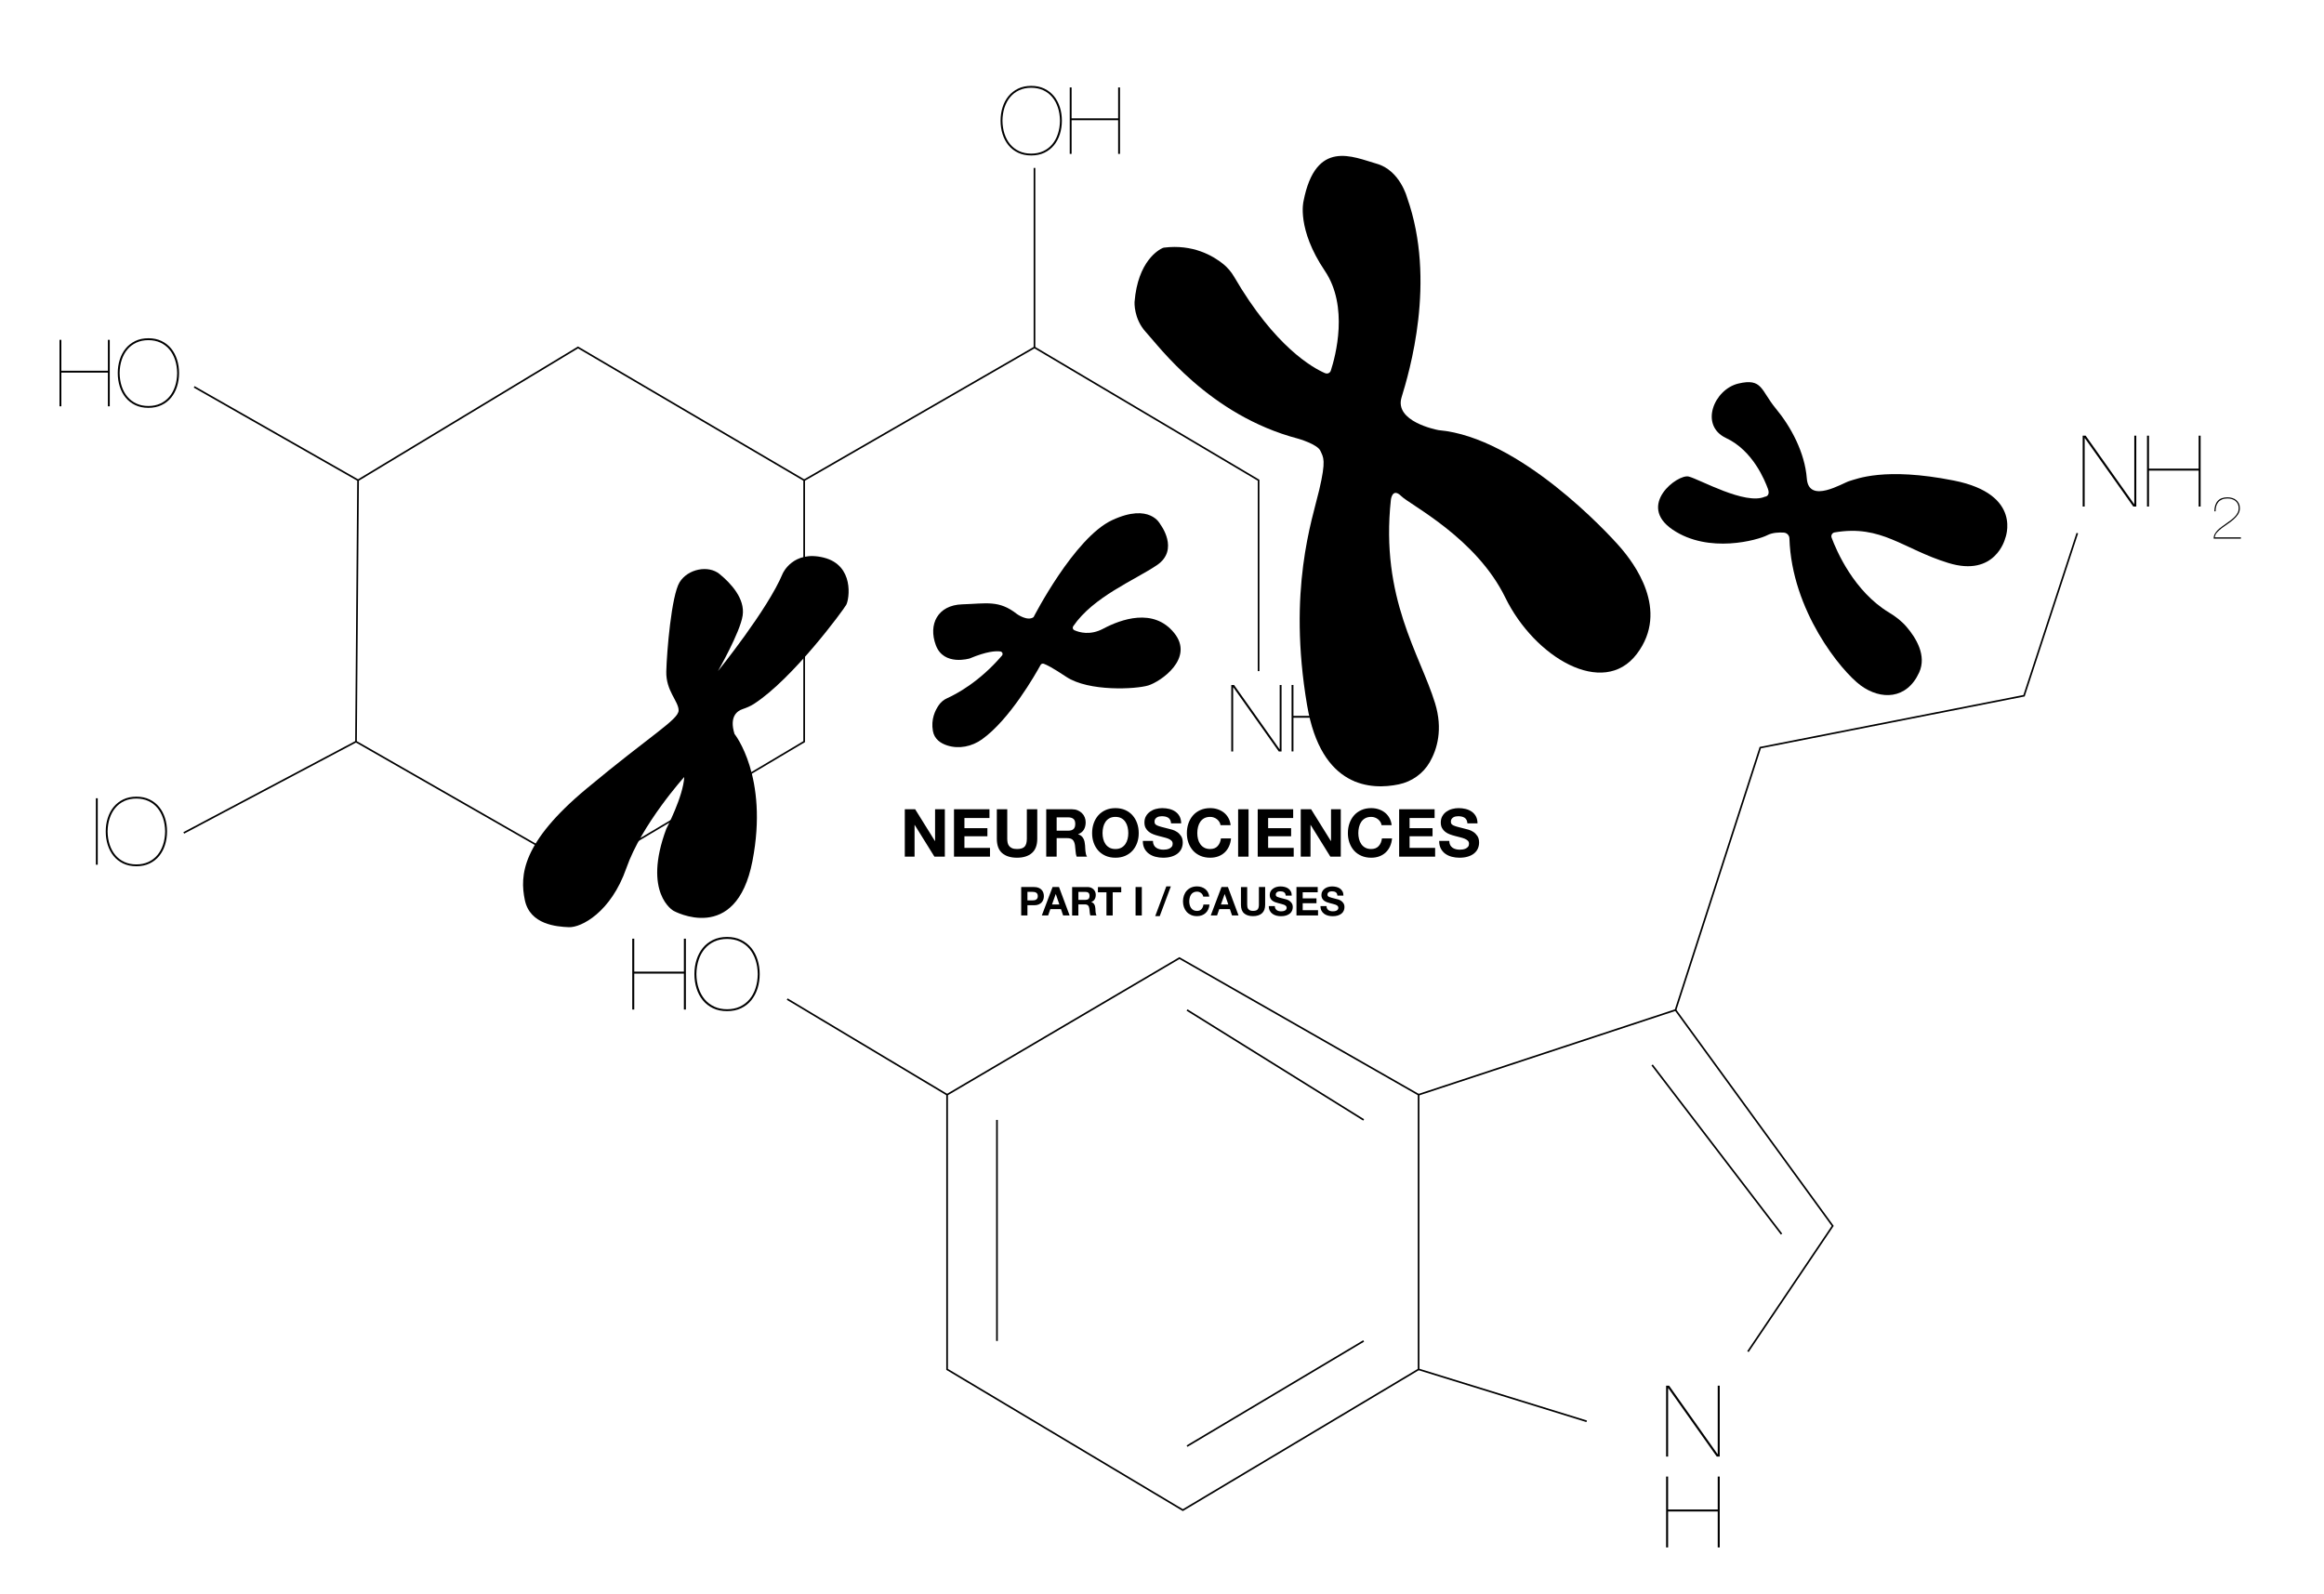
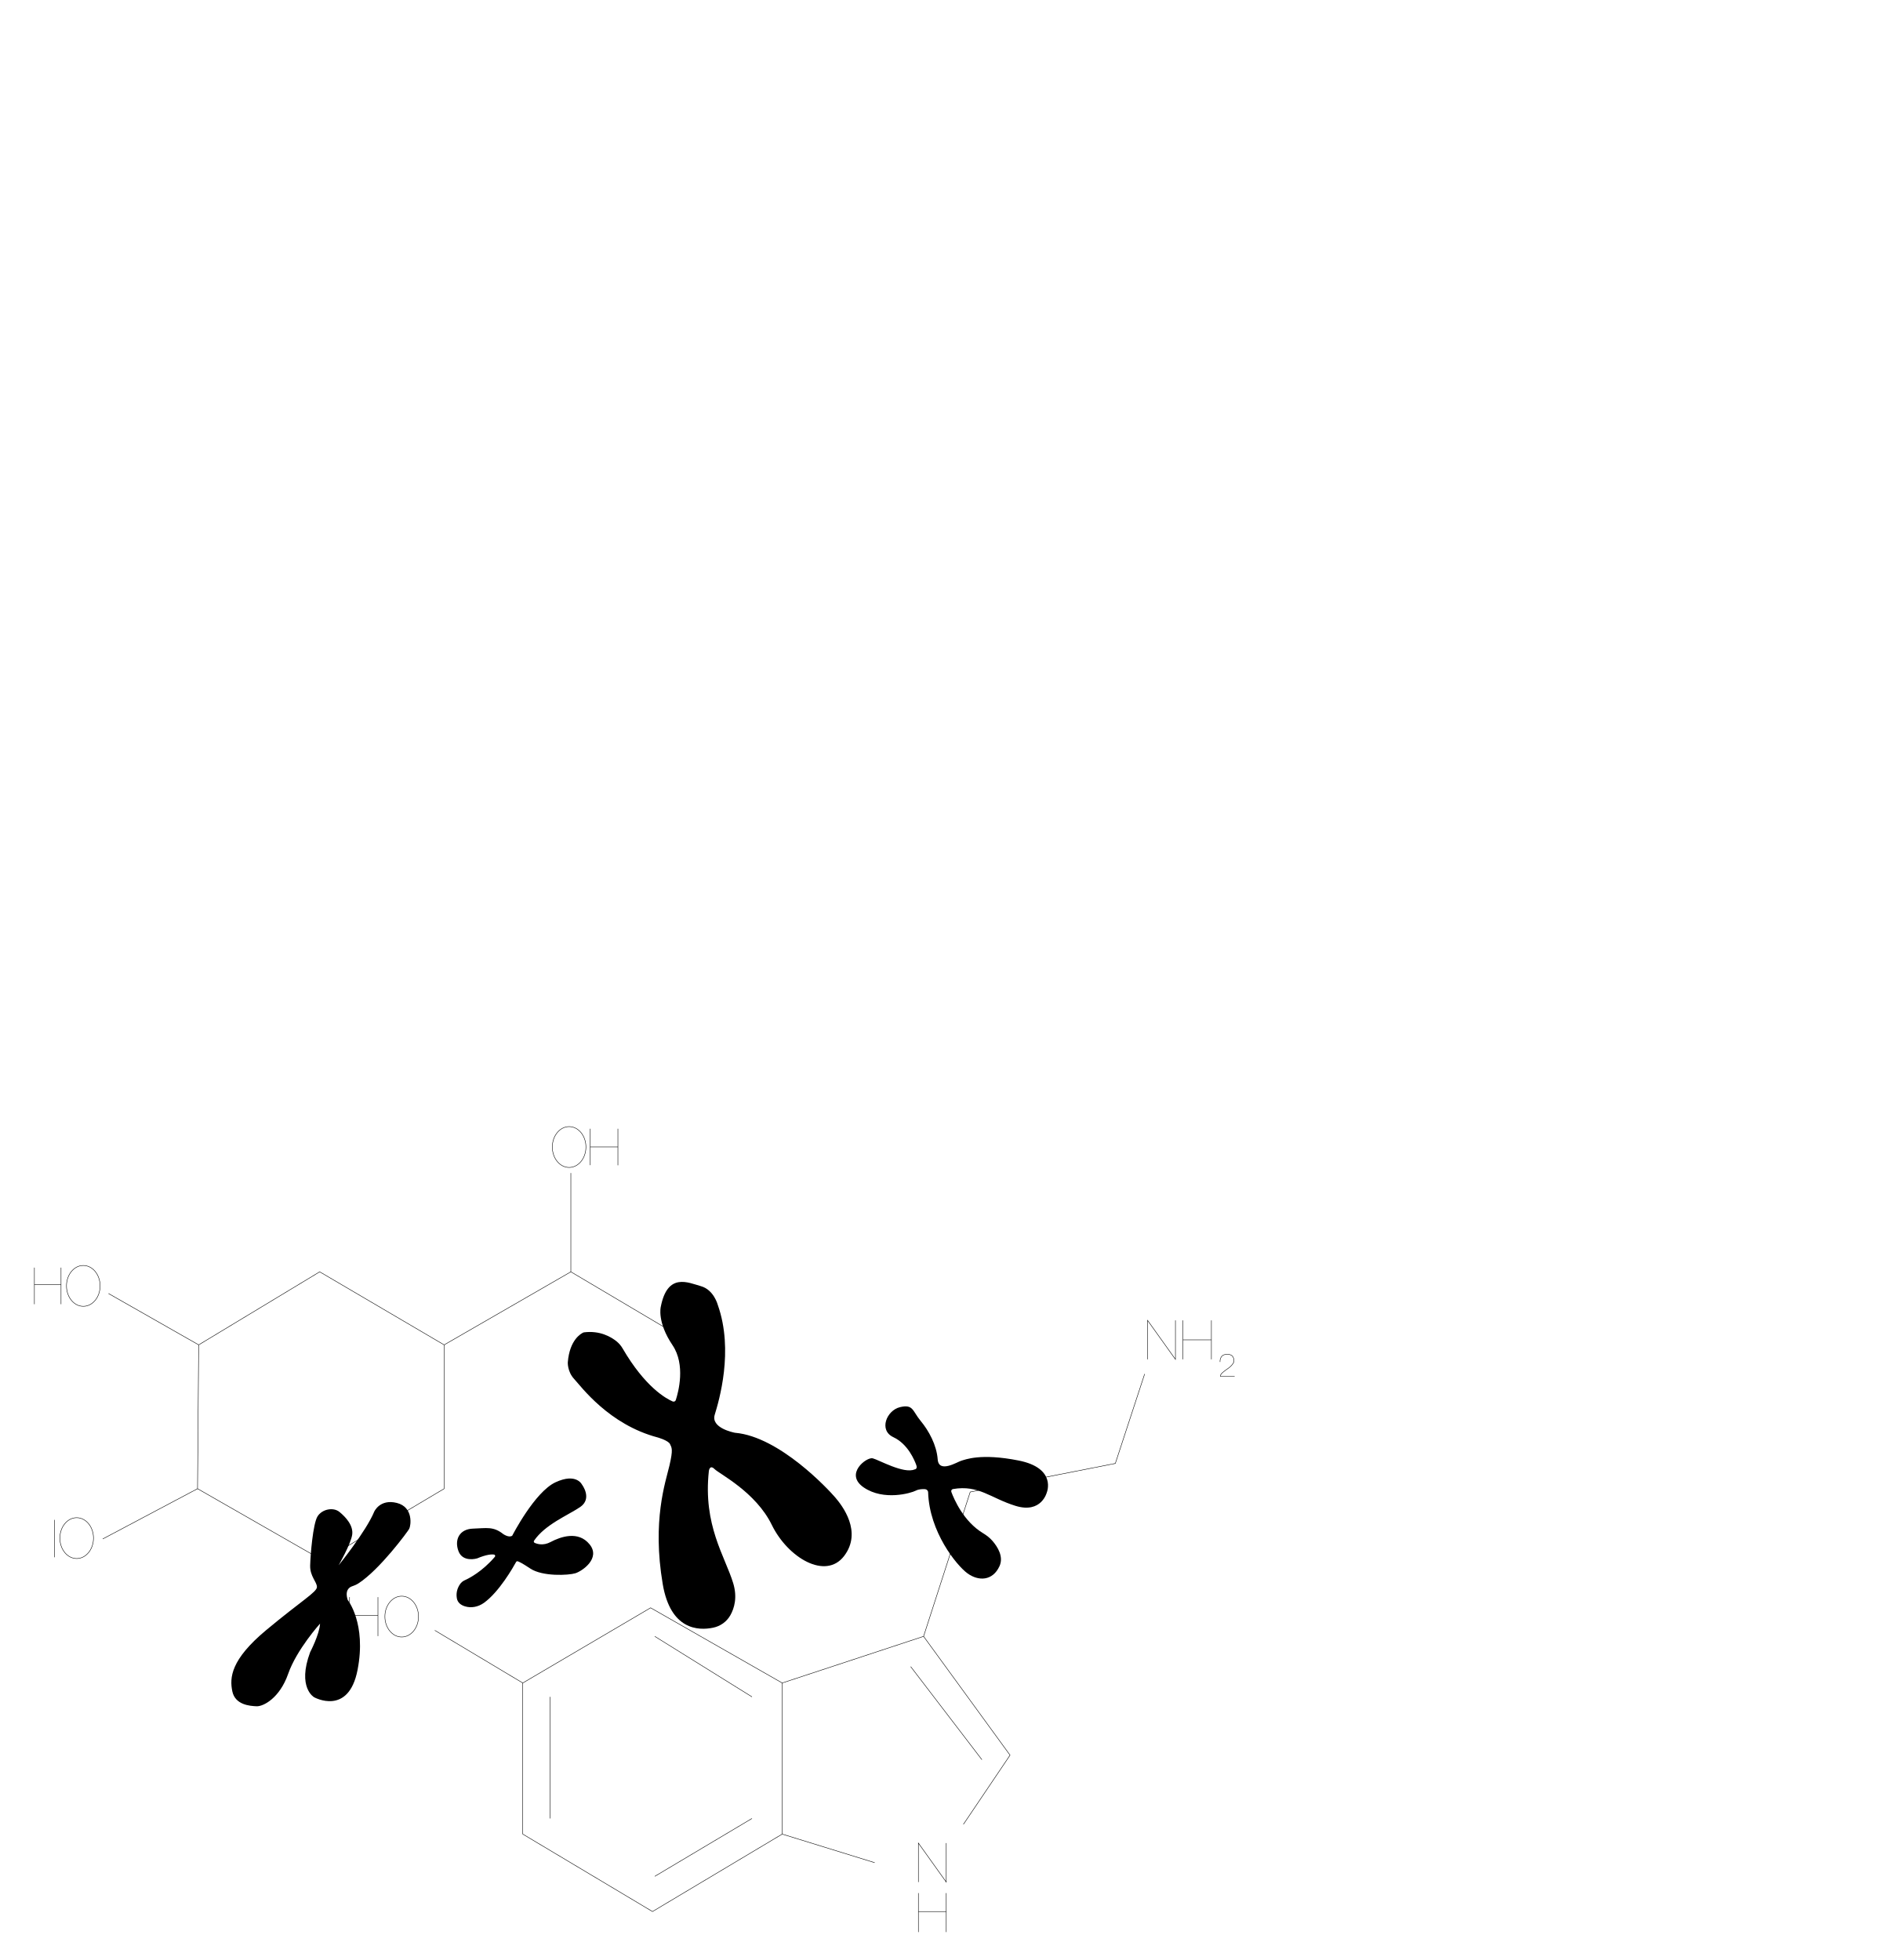
- <svg xmlns="http://www.w3.org/2000/svg" viewBox="0 0 700 480">
+ <svg xmlns="http://www.w3.org/2000/svg" id="Calque_3" data-name="Calque 3" viewBox="0 0 1037.53 1073.12">
  <defs>
    <style>
      .cls-1 {
-         opacity: 0;
-       }
- 
-       .cls-2 {
        fill: none;
        stroke: #000;
        stroke-miterlimit: 10;
-         stroke-width: .5px;
+         stroke-width: .25px;
      }
    </style>
  </defs>
-   <g id="Calque_1" data-name="Calque 1">
-     <g>
-       <path d="m275.65,243.79l5.96,9.58h.04v-9.58h2.94v14.28h-3.14l-5.94-9.56h-.04v9.56h-2.94v-14.28h3.12Z" />
-       <path d="m298.03,243.79v2.64h-7.54v3.06h6.92v2.44h-6.92v3.5h7.7v2.64h-10.84v-14.28h10.68Z" />
-       <path d="m310.81,256.98c-1.08.94-2.57,1.41-4.48,1.41s-3.43-.47-4.49-1.4-1.59-2.37-1.59-4.32v-8.88h3.14v8.88c0,.39.03.77.1,1.14s.21.7.42.99c.21.29.51.52.89.7s.89.27,1.53.27c1.12,0,1.89-.25,2.32-.75s.64-1.28.64-2.35v-8.88h3.14v8.88c0,1.93-.54,3.37-1.62,4.31h0Z" />
-       <path d="m322.83,243.79c.64,0,1.22.1,1.73.31.51.21.95.49,1.32.85s.65.78.84,1.25.29.98.29,1.53c0,.84-.18,1.57-.53,2.18-.35.61-.93,1.08-1.73,1.4v.04c.39.11.71.27.96.49s.46.48.62.78.28.63.35.99.12.72.15,1.08c.01.23.03.49.04.8s.04.62.07.94.09.62.16.91c.07.29.18.53.33.73h-3.14c-.17-.45-.28-.99-.32-1.62-.04-.63-.1-1.23-.18-1.8-.11-.75-.33-1.29-.68-1.64s-.91-.52-1.7-.52h-3.14v5.58h-3.14v-14.28h7.7Zm-1.12,6.46c.72,0,1.26-.16,1.62-.48.36-.32.54-.84.54-1.56s-.18-1.2-.54-1.51-.9-.47-1.62-.47h-3.44v4.02h3.44Z" />
-       <path d="m329.43,248.02c.32-.91.78-1.71,1.38-2.39s1.34-1.21,2.21-1.6,1.86-.58,2.95-.58,2.09.19,2.96.58,1.6.92,2.2,1.6c.6.68,1.06,1.48,1.38,2.39s.48,1.9.48,2.97-.16,2.01-.48,2.91c-.32.9-.78,1.68-1.38,2.35-.6.67-1.33,1.19-2.2,1.57-.87.38-1.85.57-2.96.57s-2.08-.19-2.95-.57c-.87-.38-1.61-.9-2.21-1.57-.6-.67-1.06-1.45-1.38-2.35-.32-.9-.48-1.87-.48-2.91s.16-2.06.48-2.97Zm2.87,4.72c.14.57.36,1.08.67,1.53s.71.82,1.2,1.09c.49.27,1.09.41,1.8.41s1.31-.14,1.8-.41.89-.64,1.2-1.09.53-.96.67-1.53c.14-.57.21-1.15.21-1.75s-.07-1.23-.21-1.82c-.14-.59-.36-1.11-.67-1.57s-.71-.83-1.2-1.1c-.49-.27-1.09-.41-1.8-.41s-1.31.14-1.8.41-.89.64-1.2,1.1-.53.98-.67,1.57c-.14.59-.21,1.19-.21,1.82s.07,1.18.21,1.75Z" />
-       <path d="m347.53,254.55c.17.33.4.6.69.81.29.21.62.36,1.01.46s.79.15,1.2.15c.28,0,.58-.02.9-.07s.62-.14.9-.27.51-.32.7-.55.28-.53.28-.89c0-.39-.12-.7-.37-.94s-.57-.44-.97-.6-.85-.3-1.36-.42-1.02-.25-1.54-.4c-.53-.13-1.05-.3-1.56-.49s-.96-.44-1.36-.75-.72-.69-.97-1.15c-.25-.46-.37-1.02-.37-1.67,0-.73.16-1.37.47-1.91.31-.54.72-.99,1.23-1.35s1.08-.63,1.72-.8,1.28-.26,1.92-.26c.75,0,1.46.08,2.15.25s1.3.44,1.83.81.96.85,1.27,1.43.47,1.28.47,2.11h-3.04c-.03-.43-.12-.78-.27-1.06s-.36-.5-.61-.66-.54-.27-.87-.34c-.33-.07-.68-.1-1.07-.1-.25,0-.51.03-.76.08s-.48.15-.69.28-.38.3-.51.5-.2.45-.2.76c0,.28.05.51.16.68.11.17.32.33.63.48s.75.29,1.3.44,1.28.33,2.17.56c.27.05.64.15,1.11.29.47.14.94.36,1.41.67s.87.72,1.21,1.23.51,1.17.51,1.97c0,.65-.13,1.26-.38,1.82-.25.56-.63,1.04-1.13,1.45s-1.12.72-1.86.95-1.6.34-2.57.34c-.79,0-1.55-.1-2.29-.29-.74-.19-1.39-.5-1.96-.91-.57-.41-1.02-.94-1.35-1.58-.33-.64-.49-1.4-.48-2.28h3.04c0,.48.09.89.26,1.22h0Z" />
-       <path d="m367.27,247.6c-.19-.3-.42-.56-.7-.79s-.6-.4-.95-.53-.72-.19-1.11-.19c-.71,0-1.31.14-1.8.41s-.89.64-1.2,1.1-.53.98-.67,1.57c-.14.59-.21,1.19-.21,1.82s.07,1.18.21,1.75c.14.57.36,1.08.67,1.53s.71.82,1.2,1.09,1.09.41,1.8.41c.96,0,1.71-.29,2.25-.88.54-.59.87-1.36.99-2.32h3.04c-.08.89-.29,1.7-.62,2.42s-.77,1.33-1.32,1.84c-.55.51-1.19.89-1.92,1.16s-1.54.4-2.42.4c-1.09,0-2.08-.19-2.95-.57-.87-.38-1.61-.9-2.21-1.57-.6-.67-1.06-1.45-1.38-2.35-.32-.9-.48-1.87-.48-2.91s.16-2.06.48-2.97.78-1.71,1.38-2.39,1.34-1.21,2.21-1.6,1.86-.58,2.95-.58c.79,0,1.53.11,2.23.34s1.33.56,1.88.99c.55.43,1.01.97,1.37,1.61s.59,1.37.68,2.2h-3.04c-.05-.36-.17-.69-.36-.99h0Z" />
-       <path d="m376.07,243.79v14.28h-3.14v-14.28h3.14Z" />
-       <path d="m389.51,243.79v2.64h-7.54v3.06h6.92v2.44h-6.92v3.5h7.7v2.64h-10.84v-14.28h10.68Z" />
-       <path d="m394.91,243.79l5.96,9.58h.04v-9.58h2.94v14.28h-3.14l-5.94-9.56h-.04v9.56h-2.94v-14.28h3.12Z" />
-       <path d="m415.77,247.6c-.19-.3-.42-.56-.7-.79s-.6-.4-.95-.53-.72-.19-1.11-.19c-.71,0-1.31.14-1.8.41s-.89.64-1.2,1.1-.53.98-.67,1.57c-.14.59-.21,1.19-.21,1.82s.07,1.18.21,1.75c.14.57.36,1.08.67,1.53s.71.82,1.2,1.09,1.09.41,1.8.41c.96,0,1.71-.29,2.25-.88.54-.59.87-1.36.99-2.32h3.04c-.08.89-.29,1.7-.62,2.42s-.77,1.33-1.32,1.84c-.55.51-1.19.89-1.92,1.16s-1.54.4-2.42.4c-1.09,0-2.08-.19-2.95-.57-.87-.38-1.61-.9-2.21-1.57-.6-.67-1.06-1.45-1.38-2.35-.32-.9-.48-1.87-.48-2.91s.16-2.06.48-2.97.78-1.71,1.38-2.39,1.34-1.21,2.21-1.6,1.86-.58,2.95-.58c.79,0,1.53.11,2.23.34s1.33.56,1.88.99c.55.43,1.01.97,1.37,1.61s.59,1.37.68,2.2h-3.04c-.05-.36-.17-.69-.36-.99h0Z" />
-       <path d="m432.11,243.79v2.64h-7.54v3.06h6.92v2.44h-6.92v3.5h7.7v2.64h-10.84v-14.28h10.68Z" />
-       <path d="m436.79,254.55c.17.33.4.6.69.81.29.21.62.36,1.01.46s.79.15,1.2.15c.28,0,.58-.02.9-.07s.62-.14.9-.27.51-.32.7-.55.28-.53.28-.89c0-.39-.12-.7-.37-.94s-.57-.44-.97-.6-.85-.3-1.36-.42-1.02-.25-1.54-.4c-.53-.13-1.05-.3-1.56-.49s-.96-.44-1.36-.75-.72-.69-.97-1.15-.37-1.02-.37-1.67c0-.73.16-1.37.47-1.91.31-.54.72-.99,1.23-1.35s1.08-.63,1.72-.8,1.28-.26,1.92-.26c.75,0,1.46.08,2.15.25s1.3.44,1.83.81.96.85,1.27,1.43.47,1.28.47,2.11h-3.04c-.03-.43-.12-.78-.27-1.06s-.36-.5-.61-.66-.54-.27-.87-.34c-.33-.07-.68-.1-1.07-.1-.25,0-.51.03-.76.08s-.48.15-.69.28-.38.3-.51.5-.2.45-.2.76c0,.28.05.51.16.68s.32.33.63.48.75.29,1.3.44c.55.15,1.28.33,2.17.56.27.05.64.15,1.11.29.47.14.94.36,1.41.67s.87.72,1.21,1.23.51,1.17.51,1.97c0,.65-.13,1.26-.38,1.82-.25.56-.63,1.04-1.13,1.45s-1.12.72-1.86.95-1.6.34-2.57.34c-.79,0-1.55-.1-2.29-.29-.74-.19-1.39-.5-1.96-.91-.57-.41-1.02-.94-1.35-1.58s-.49-1.4-.48-2.28h3.04c0,.48.09.89.26,1.22h0Z" />
-     </g>
-     <g>
-       <path d="m311.45,267.22c.54,0,.99.08,1.37.23s.68.36.92.62c.24.26.41.55.52.88s.16.67.16,1.02-.05.68-.16,1.01c-.11.33-.28.63-.52.88-.24.26-.54.46-.92.62-.38.16-.83.23-1.37.23h-1.98v3.07h-1.88v-8.57h3.86Zm-.52,4.03c.22,0,.42-.02.62-.05.2-.03.38-.09.53-.19.15-.09.27-.22.37-.39s.14-.39.14-.66-.05-.49-.14-.66c-.09-.17-.21-.3-.37-.39s-.33-.15-.53-.19c-.2-.03-.41-.05-.62-.05h-1.46v2.57h1.46Z" />
-       <path d="m318.98,267.22l3.2,8.57h-1.96l-.65-1.91h-3.2l-.67,1.91h-1.9l3.24-8.57h1.94Zm.11,5.26l-1.08-3.14h-.02l-1.12,3.14h2.22,0Z" />
-       <path d="m327.55,267.22c.38,0,.73.06,1.04.19s.57.29.79.51.39.47.5.75c.12.28.17.59.17.92,0,.5-.11.94-.32,1.31-.21.37-.56.65-1.04.84v.02c.23.06.42.16.58.29s.28.29.37.47c.1.18.17.38.21.59s.07.43.09.65c0,.14.02.3.02.48s.02.37.04.56c.02.19.05.37.1.55.04.17.11.32.2.44h-1.88c-.1-.27-.17-.6-.19-.97s-.06-.74-.11-1.08c-.06-.45-.2-.78-.41-.98-.21-.21-.55-.31-1.02-.31h-1.88v3.35h-1.88v-8.57h4.62Zm-.67,3.88c.43,0,.76-.1.97-.29.22-.19.32-.5.32-.94s-.11-.72-.32-.91c-.22-.19-.54-.28-.97-.28h-2.06v2.41h2.06Z" />
-       <g>
-         <path d="m330.7,268.81v-1.58h7.02v1.58h-2.57v6.98h-1.88v-6.98h-2.57,0Z" />
-         <path d="m343.92,267.22v8.57h-1.88v-8.57h1.88Z" />
-         <path d="m352.67,267.02l-3.35,8.96h-1.36l3.34-8.96h1.37Z" />
-         <path d="m362.2,269.51c-.11-.18-.25-.34-.42-.47s-.36-.24-.57-.32-.43-.11-.67-.11c-.42,0-.78.08-1.08.25-.3.16-.54.38-.72.66s-.32.59-.4.94-.13.72-.13,1.09.04.71.13,1.05c.08.34.22.65.4.92s.42.49.72.65.66.25,1.08.25c.58,0,1.03-.18,1.35-.53s.52-.82.59-1.39h1.82c-.05.54-.17,1.02-.37,1.45-.2.43-.46.8-.79,1.1-.33.3-.71.54-1.15.7s-.92.24-1.45.24c-.66,0-1.25-.11-1.77-.34s-.97-.54-1.33-.94-.64-.87-.83-1.41-.29-1.12-.29-1.75.1-1.23.29-1.78.47-1.03.83-1.43.8-.73,1.33-.96c.52-.23,1.11-.35,1.77-.35.47,0,.92.07,1.34.2.42.14.8.33,1.13.59s.61.58.82.97.35.82.41,1.32h-1.82c-.03-.22-.1-.41-.22-.59h0Z" />
-         <path d="m369.86,267.22l3.2,8.57h-1.96l-.65-1.91h-3.2l-.67,1.91h-1.9l3.24-8.57h1.94Zm.11,5.26l-1.08-3.14h-.02l-1.12,3.14h2.22,0Z" />
-         <path d="m380.11,275.14c-.65.56-1.54.85-2.69.85s-2.06-.28-2.69-.84c-.64-.56-.95-1.42-.95-2.59v-5.33h1.88v5.33c0,.23.02.46.06.68.04.22.12.42.25.59s.31.31.53.42c.23.11.53.16.92.16.67,0,1.14-.15,1.39-.45s.38-.77.38-1.41v-5.33h1.88v5.33c0,1.16-.32,2.02-.97,2.59h0Z" />
-         <path d="m384.14,273.68c.1.2.24.36.41.49.17.12.37.22.61.28.23.06.47.09.72.09.17,0,.35,0,.54-.04s.37-.08.54-.16.31-.19.42-.33c.11-.14.17-.32.17-.53,0-.23-.07-.42-.22-.56s-.34-.26-.58-.36-.51-.18-.82-.25c-.3-.07-.61-.15-.92-.24-.32-.08-.63-.18-.94-.29s-.58-.27-.82-.45c-.24-.18-.43-.41-.58-.69s-.22-.61-.22-1c0-.44.09-.82.28-1.15.19-.32.43-.59.74-.81.3-.22.65-.38,1.03-.48.38-.1.77-.16,1.15-.16.45,0,.88.05,1.29.15.41.1.78.26,1.1.49.32.22.57.51.76.86s.28.77.28,1.27h-1.82c-.02-.26-.07-.47-.16-.64s-.21-.3-.37-.4c-.15-.1-.33-.16-.52-.2-.2-.04-.41-.06-.64-.06-.15,0-.3.02-.46.05s-.29.09-.41.17-.23.18-.31.3-.12.27-.12.46c0,.17.03.3.1.41.06.1.19.2.38.29s.45.18.78.26.77.2,1.3.34c.16.03.38.09.67.17s.57.22.85.4.52.43.73.74c.2.31.31.7.31,1.18,0,.39-.08.76-.23,1.09-.15.34-.38.63-.68.87-.3.24-.67.43-1.12.57-.44.14-.96.2-1.54.2-.47,0-.93-.06-1.37-.17-.44-.12-.84-.3-1.18-.55s-.61-.56-.81-.95c-.2-.38-.3-.84-.29-1.37h1.82c0,.29.05.53.16.73v-.02Z" />
-         <path d="m396.9,267.22v1.58h-4.52v1.84h4.15v1.46h-4.15v2.1h4.62v1.58h-6.5v-8.57h6.41-.01Z" />
-         <path d="m399.71,273.68c.1.2.24.36.41.49s.37.22.61.28c.23.06.47.09.72.09.17,0,.35,0,.54-.04s.37-.08.54-.16.31-.19.42-.33.17-.32.17-.53c0-.23-.07-.42-.22-.56s-.34-.26-.58-.36-.51-.18-.82-.25-.61-.15-.92-.24c-.32-.08-.63-.18-.94-.29-.3-.12-.58-.27-.82-.45-.24-.18-.43-.41-.58-.69s-.22-.61-.22-1c0-.44.09-.82.28-1.15.19-.32.43-.59.74-.81s.65-.38,1.03-.48c.38-.1.77-.16,1.15-.16.45,0,.88.05,1.29.15.41.1.78.26,1.1.49.32.22.57.51.76.86s.28.77.28,1.27h-1.82c-.02-.26-.07-.47-.16-.64s-.21-.3-.37-.4c-.15-.1-.33-.16-.52-.2s-.41-.06-.64-.06c-.15,0-.3.02-.46.05-.15.03-.29.09-.41.17s-.23.18-.31.3-.12.27-.12.46c0,.17.03.3.1.41.06.1.19.2.38.29s.45.18.78.26.77.2,1.3.34c.16.03.38.09.67.17.28.08.57.22.85.4s.52.43.73.74c.2.31.31.7.31,1.18,0,.39-.08.76-.23,1.09-.15.34-.38.63-.68.87s-.67.43-1.12.57c-.44.14-.96.2-1.54.2-.47,0-.93-.06-1.37-.17-.44-.12-.84-.3-1.18-.55s-.61-.56-.81-.95c-.2-.38-.3-.84-.29-1.37h1.82c0,.29.05.53.16.73v-.02Z" />
-       </g>
-     </g>
+   <polyline class="cls-1" points="312.5 642.25 312.5 696.33 380 736.33" />
+   <line class="cls-1" x1="59.39" y1="708.21" x2="108.76" y2="736.33" />
+   <line class="cls-1" x1="108.14" y1="815.08" x2="56.26" y2="842.58" />
+   <polyline class="cls-1" points="238.02 892.64 286.18 921.45 356.16 880.29 428.2 921.45 505.59 895.93 531.11 816.89 610.56 801.25 626.61 752.26" />
+   <polyline class="cls-1" points="527.4 998.84 552.93 960.97 505.59 895.93" />
+   <polyline class="cls-1" points="478.83 1019.83 428.2 1004.19 428.2 921.45" />
+   <polyline class="cls-1" points="286.18 921.45 286.18 1004.19 357.19 1046.59 428.2 1004.19" />
+   <line class="cls-1" x1="358.45" y1="1027.31" x2="411.65" y2="995.63" />
+   <line class="cls-1" x1="301.2" y1="929.04" x2="301.2" y2="995.63" />
+   <line class="cls-1" x1="358.45" y1="895.93" x2="411.65" y2="929.04" />
+   <line class="cls-1" x1="498.54" y1="912.49" x2="537.52" y2="963.44" />
+   <polyline class="cls-1" points="502.75 1030.45 502.75 1009.1 518 1030.45 518 1009.1" />
+   <line class="cls-1" x1="502.75" y1="1057.83" x2="502.75" y2="1036.48" />
+   <line class="cls-1" x1="518" y1="1057.83" x2="518" y2="1036.48" />
+   <line class="cls-1" x1="502.75" y1="1046.6" x2="518" y2="1046.6" />
+   <ellipse class="cls-1" cx="219.9" cy="885.09" rx="9.2" ry="11.18" />
+   <line class="cls-1" x1="206.9" y1="874.44" x2="206.9" y2="895.79" />
+   <line class="cls-1" x1="191.35" y1="884.39" x2="206.9" y2="884.39" />
+   <line class="cls-1" x1="191.35" y1="874.44" x2="191.35" y2="895.79" />
+   <ellipse class="cls-1" cx="41.98" cy="842.14" rx="9.2" ry="11.18" />
+   <line class="cls-1" x1="29.79" y1="832.14" x2="29.79" y2="852.62" />
+   <ellipse class="cls-1" cx="45.6" cy="704.04" rx="9.2" ry="11.18" />
+   <line class="cls-1" x1="33.41" y1="694.04" x2="33.41" y2="714.06" />
+   <line class="cls-1" x1="18.83" y1="694.04" x2="18.83" y2="714.06" />
+   <line class="cls-1" x1="33.41" y1="703.35" x2="18.83" y2="703.35" />
+   <ellipse class="cls-1" cx="311.56" cy="628.01" rx="9.2" ry="11.18" />
+   <line class="cls-1" x1="323.12" y1="618" x2="323.12" y2="637.94" />
+   <line class="cls-1" x1="338.26" y1="618" x2="338.26" y2="638.02" />
+   <line class="cls-1" x1="323.12" y1="627.97" x2="338.26" y2="627.97" />
+   <polyline class="cls-1" points="628.22 744.26 628.22 722.91 643.47 744.26 643.47 722.91" />
+   <line class="cls-1" x1="647.6" y1="722.91" x2="647.6" y2="744.26" />
+   <line class="cls-1" x1="663.15" y1="722.91" x2="663.15" y2="744.26" />
+   <line class="cls-1" x1="647.6" y1="733.58" x2="663.15" y2="733.58" />
+   <path class="cls-1" d="m667.89,745.69s-.46-4.21,3.93-4.21,3.61,4.21,3.61,4.21c0,0-.6,1.73-2.96,3.4s-4.42,3.03-4.45,4.44h7.86" />
+   <g id="Calque_2" data-name="Calque 2">
+     <path d="m368.26,767.32c-3.72-1.6-15.15-7.93-27.46-29.1-.85-1.45-1.95-2.74-3.25-3.8-3.1-2.5-9.17-6.04-17.87-4.94-.12.01-.23.05-.34.09-1.15.51-7.52,3.89-8.51,16.31,0,0-.3,5.05,3.46,9.1s18.98,24.99,45.77,32.04c0,0,5.81,1.64,6.74,3.66s1.77,2.78-.34,11.78-9.56,30.05-3.66,64.86c4.26,25.14,19.49,25.56,27.63,23.85,3.92-.82,7.34-3.23,9.33-6.71,2.2-3.85,4.01-9.83,1.59-17.73-4.52-14.75-16.55-31.63-13.3-61.35,0,0,.43-3.72,3.11-1.05s22.55,12.55,31.34,30.56c8.79,18.01,29.47,30.31,39.59,17.03,10.12-13.28-1.05-27.61-4.85-32.04-3.79-4.42-30.53-33.27-54.76-35.41-.03,0-.05,0-.08,0-.79-.15-13.36-2.62-11.14-9.88,2.29-7.5,10.56-35.04,1.68-60.13,0,0-2.14-8.26-9.18-10.25s-18.37-7.65-22.04,11.32c0,0-2.13,8.26,6.43,20.96,7.24,10.73,3.22,25.68,1.8,30.05-.23.71-1.01,1.07-1.7.77v.02Z" />
+     <path d="m520.78,816.82c1.48,3.99,6.72,16.22,17.36,22.62,1.95,1.17,3.76,2.57,5.24,4.3,2.8,3.27,6.12,8.6,3.78,13.73-3.73,8.18-11.55,8.35-17.6,3.91-5.91-4.34-20.81-22.6-21.48-44.33-.03-.92-.77-1.66-1.69-1.72-1.4-.09-3.43-.03-5.02.8-2.72,1.41-17.56,5.69-28.46-1.69s1.52-16.83,4.83-16,17.03,8.69,22.97,6.07c0,0,1.74-.09.87-2.43s-4.42-11.41-12.55-15.22-3.66-14.68,3.66-16.43c7.31-1.75,6.77,2.07,11.3,7.53,4.53,5.46,8.73,13.21,9.33,21.06s10.86,1.31,12.88.76,10.46-4.3,31.43-.13,15.42,17.49,15.42,17.49c0,0-2.91,11.71-17.09,7.34-13.75-4.23-20.13-11.63-34.26-9.21-.72.12-1.17.87-.91,1.55h0Z" />
+     <path d="m280.43,840.77s12.22-23.88,23.66-29.2,14.49,1.25,14.49,1.25c0,0,5.89,7.65-1.02,12.32-6.72,4.54-19.13,9.49-25.21,18.41-.28.41-.11.97.34,1.18,1.47.66,4.77,1.64,8.68-.44,5.32-2.83,15.17-6.43,21.39,1.26,6.23,7.68-4.13,14.71-7.81,15.83s-17.88,1.92-24.68-2.6c-4.05-2.7-5.92-3.63-6.78-3.94-.37-.13-.78.03-.97.37-1.53,2.8-9.28,16.43-17.63,22.39-3.04,2.17-6.9,2.99-10.45,1.86-2.02-.64-3.91-1.91-4.35-4.38-.62-3.49.67-6.19,1.79-7.79.63-.91,1.5-1.62,2.5-2.07,2.68-1.2,9.72-4.89,16.52-12.85.38-.45.12-1.15-.47-1.23-1.36-.2-4.11-.05-9.25,2.1,0,0-7.81,2.38-10.19-3.96-2.38-6.34.57-12.11,7.92-12.34s11.09-1.36,16.53,2.94c0,0,3.17,2.26,4.98.91v-.02Z" />
+     <path d="m185.4,856.99s14.98-18.53,19.46-29.34c0,0,3.09-7.1,12.35-4.79s7.72,12.51,6.79,14.21c-.87,1.59-16.12,22.32-27.82,29.87-1.06.68-2.23,1.16-3.42,1.57-1.58.53-4.07,2.21-2.42,7.48,0,0,10.35,12.82,5.4,38.29-4.94,25.48-23.78,14.98-23.78,14.98,0,0-9.42-5.25-2.16-24.71,0,0,5.1-9.73,5.4-15.6,0,0-12.82,14.21-17.45,27.49-4.63,13.28-13.59,17.91-17.29,17.76-3.71-.15-11.74-.77-13.28-8.18s-.93-17.29,18.53-33.51,27.79-20.84,27.79-23.62-3.86-5.87-3.71-11.74,1.54-22.85,4.01-26.87,8.65-5.25,12.04-2.47,7.72,7.41,6.95,12.51-7.41,16.68-7.41,16.68h.02Z" />
  </g>
-   <g id="Calque_3" data-name="Calque 3">
-     <g>
-       <polyline class="cls-2" points="107.85 144.67 107.23 223.42 175.97 262.79 242.22 223.42 242.22 144.67 174.1 104.67 107.85 144.67 58.48 116.55" />
-       <line class="cls-2" x1="55.35" y1="250.92" x2="107.23" y2="223.42" />
-       <polyline class="cls-2" points="242.22 144.67 311.59 104.67 379.09 144.67 379.09 202.17" />
-       <line class="cls-2" x1="311.59" y1="104.67" x2="311.59" y2="50.59" />
-       <g>
-         <path d="m18.48,122.4h-.56v-20.02h.56v9.31h14.02v-9.31h.56v20.02h-.56v-10.15h-14.02v10.15Z" />
-         <path d="m35.47,112.39c0-1.42.2-2.77.6-4.04s.99-2.38,1.77-3.34c.78-.95,1.74-1.71,2.89-2.27,1.15-.56,2.47-.84,3.97-.84s2.82.28,3.97.84,2.11,1.32,2.89,2.27c.78.95,1.36,2.07,1.77,3.34s.6,2.62.6,4.04-.2,2.77-.6,4.04c-.4,1.27-.99,2.38-1.77,3.34-.78.95-1.74,1.71-2.89,2.26-1.15.55-2.47.83-3.97.83s-2.82-.28-3.97-.83c-1.15-.55-2.11-1.3-2.89-2.26-.78-.95-1.36-2.06-1.77-3.34-.4-1.27-.6-2.62-.6-4.04Zm.56,0c.02,1.44.23,2.77.63,3.98.4,1.21.97,2.26,1.71,3.14.74.88,1.64,1.57,2.7,2.06,1.07.49,2.27.74,3.62.74s2.55-.25,3.62-.74,1.97-1.18,2.71-2.06c.74-.88,1.31-1.92,1.71-3.14.4-1.21.61-2.54.63-3.98-.02-1.44-.23-2.77-.63-3.98-.4-1.21-.97-2.26-1.71-3.14-.74-.88-1.64-1.57-2.71-2.06s-2.27-.74-3.62-.74-2.55.25-3.62.74c-1.06.49-1.97,1.18-2.7,2.06-.74.88-1.31,1.93-1.71,3.14-.4,1.21-.61,2.54-.63,3.98Z" />
-       </g>
-       <g>
-         <path d="m301.38,36.36c0-1.42.2-2.77.6-4.04s.99-2.38,1.77-3.34c.78-.95,1.74-1.71,2.89-2.27,1.15-.56,2.47-.84,3.97-.84s2.82.28,3.97.84,2.11,1.32,2.89,2.27c.78.95,1.36,2.07,1.77,3.34s.6,2.62.6,4.04-.2,2.77-.6,4.04c-.4,1.27-.99,2.38-1.77,3.34-.78.95-1.74,1.71-2.89,2.26-1.15.55-2.47.83-3.97.83s-2.82-.28-3.97-.83c-1.15-.55-2.11-1.3-2.89-2.26-.78-.95-1.36-2.06-1.77-3.34-.4-1.27-.6-2.62-.6-4.04Zm.56,0c.02,1.44.23,2.77.63,3.98.4,1.21.97,2.26,1.71,3.14.74.88,1.64,1.57,2.7,2.06,1.07.49,2.27.74,3.62.74s2.55-.25,3.62-.74,1.97-1.18,2.71-2.06c.74-.88,1.31-1.92,1.71-3.14.4-1.21.61-2.54.63-3.98-.02-1.44-.23-2.77-.63-3.98-.4-1.21-.97-2.26-1.71-3.14-.74-.88-1.64-1.57-2.71-2.06s-2.27-.74-3.62-.74-2.55.25-3.62.74c-1.06.49-1.97,1.18-2.7,2.06-.74.88-1.31,1.93-1.71,3.14-.4,1.21-.61,2.54-.63,3.98Z" />
-         <path d="m322.77,46.36h-.56v-20.02h.56v9.31h14.02v-9.31h.56v20.02h-.56v-10.15h-14.02v10.15Z" />
-       </g>
-       <g>
-         <path d="m371.71,206.36l13.68,19.32h.06v-19.32h.56v20.02h-.84l-13.68-19.32h-.06v19.32h-.56v-20.02h.84Z" />
-         <path d="m389.59,226.37h-.56v-20.02h.56v9.31h14.02v-9.31h.56v20.02h-.56v-10.15h-14.02v10.15Z" />
-       </g>
-       <g>
-         <path d="m29.44,240.48v20.02h-.56v-20.02h.56Z" />
-         <path d="m31.85,250.49c0-1.42.2-2.77.6-4.04s.99-2.38,1.77-3.34c.78-.95,1.74-1.71,2.89-2.27,1.15-.56,2.47-.84,3.97-.84s2.82.28,3.97.84,2.11,1.32,2.89,2.27c.78.95,1.36,2.07,1.77,3.34s.6,2.62.6,4.04-.2,2.77-.6,4.04c-.4,1.27-.99,2.38-1.77,3.34-.78.95-1.74,1.71-2.89,2.26-1.15.55-2.47.83-3.97.83s-2.82-.28-3.97-.83c-1.15-.55-2.11-1.3-2.89-2.26-.78-.95-1.36-2.06-1.77-3.34-.4-1.27-.6-2.62-.6-4.04Zm.56,0c.02,1.44.23,2.77.63,3.98.4,1.21.97,2.26,1.71,3.14.74.88,1.64,1.57,2.7,2.06,1.07.49,2.27.74,3.62.74s2.55-.25,3.62-.74,1.97-1.18,2.71-2.06c.74-.88,1.31-1.92,1.71-3.14.4-1.21.61-2.54.63-3.98-.02-1.44-.23-2.77-.63-3.98-.4-1.21-.97-2.26-1.71-3.14-.74-.88-1.64-1.57-2.71-2.06s-2.27-.74-3.62-.74-2.55.25-3.62.74c-1.06.49-1.97,1.18-2.7,2.06-.74.88-1.31,1.93-1.71,3.14-.4,1.21-.61,2.54-.63,3.98Z" />
-       </g>
-       <path d="m415.81,235.43h-7.7c-.01-.48.09-.92.3-1.31.21-.39.49-.76.84-1.1.35-.34.74-.67,1.17-.98s.86-.61,1.29-.92c.44-.3.86-.61,1.28-.93.42-.31.79-.64,1.11-.98s.59-.71.78-1.09c.2-.39.29-.8.29-1.25s-.08-.84-.24-1.19c-.16-.34-.38-.63-.66-.86-.28-.23-.61-.4-1-.52s-.81-.18-1.27-.18c-.59,0-1.1.09-1.53.27s-.77.43-1.04.75c-.27.32-.47.7-.59,1.14-.12.44-.19.93-.19,1.45h-.34c.01-1.26.32-2.23.93-2.92.61-.69,1.53-1.03,2.75-1.03.49,0,.95.06,1.38.19.43.13.8.32,1.11.58.31.26.56.58.75.96s.28.83.28,1.35c0,.63-.17,1.2-.5,1.72-.34.52-.76,1-1.27,1.45s-1.06.87-1.66,1.27c-.59.4-1.15.8-1.67,1.19-.52.4-.97.81-1.34,1.23-.37.42-.58.88-.62,1.37h7.37v.34Z" />
-     </g>
-     <g>
-       <polyline class="cls-2" points="625.7 160.6 609.65 209.59 530.2 225.23 504.68 304.27 427.29 329.79 427.29 412.53 477.92 428.17" />
-       <polyline class="cls-2" points="504.68 304.27 552.02 369.31 526.49 407.18" />
-       <polyline class="cls-2" points="427.29 329.79 355.25 288.63 285.27 329.79 285.27 412.53 356.28 454.93 427.29 412.53" />
-       <line class="cls-2" x1="237.11" y1="300.98" x2="285.27" y2="329.79" />
-       <line class="cls-2" x1="357.54" y1="304.27" x2="410.74" y2="337.38" />
-       <line class="cls-2" x1="300.29" y1="337.38" x2="300.29" y2="403.97" />
-       <line class="cls-2" x1="357.54" y1="435.65" x2="410.74" y2="403.97" />
-       <line class="cls-2" x1="497.63" y1="320.83" x2="536.61" y2="371.78" />
-       <g>
-         <path d="m191.04,304.13h-.6v-21.35h.6v9.93h14.95v-9.93h.6v21.35h-.6v-10.83h-14.95v10.83Z" />
-         <path d="m209.16,293.45c0-1.52.21-2.95.64-4.31.43-1.36,1.06-2.54,1.88-3.56.83-1.02,1.85-1.82,3.08-2.42,1.23-.6,2.64-.9,4.23-.9s3.01.3,4.23.9,2.25,1.41,3.08,2.42c.83,1.02,1.45,2.2,1.88,3.56.43,1.36.64,2.79.64,4.31s-.21,2.95-.64,4.31c-.43,1.36-1.06,2.54-1.88,3.56-.83,1.02-1.85,1.82-3.08,2.41-1.23.59-2.64.88-4.23.88s-3.01-.29-4.23-.88c-1.23-.59-2.25-1.39-3.08-2.41-.83-1.02-1.46-2.2-1.88-3.56-.43-1.36-.64-2.79-.64-4.31Zm.6,0c.02,1.53.24,2.95.67,4.25.43,1.3,1.04,2.41,1.82,3.35.79.94,1.75,1.67,2.89,2.2,1.14.53,2.42.79,3.86.79s2.72-.26,3.86-.79,2.1-1.26,2.89-2.2c.79-.94,1.4-2.05,1.82-3.35.43-1.3.65-2.71.67-4.25-.02-1.53-.24-2.95-.67-4.25s-1.04-2.41-1.82-3.35c-.79-.94-1.75-1.67-2.89-2.2s-2.42-.79-3.86-.79-2.72.26-3.86.79c-1.14.53-2.1,1.26-2.89,2.2-.79.94-1.4,2.05-1.82,3.35s-.65,2.71-.67,4.25Z" />
-       </g>
-       <path d="m502.74,417.44l14.59,20.61h.06v-20.61h.6v21.35h-.9l-14.59-20.61h-.06v20.61h-.6v-21.35h.9Z" />
-       <path d="m502.44,466.17h-.6v-21.35h.6v9.93h14.95v-9.93h.6v21.35h-.6v-10.83h-14.95v10.83Z" />
-       <g>
-         <path d="m628.21,131.25l14.59,20.6h.06v-20.6h.6v21.35h-.9l-14.59-20.6h-.06v20.6h-.6v-21.35h.9Z" />
-         <path d="m647.29,152.6h-.6v-21.35h.6v9.93h14.95v-9.93h.6v21.35h-.6v-10.83h-14.95v10.83Z" />
-       </g>
-       <path d="m675,162.26h-8.22c-.01-.51.09-.98.32-1.4.23-.42.53-.81.9-1.18s.79-.71,1.25-1.04c.46-.33.92-.65,1.37-.98.47-.32.92-.65,1.36-.99.44-.33.84-.68,1.18-1.05s.62-.75.83-1.17c.21-.41.31-.86.31-1.34s-.09-.9-.26-1.27c-.17-.37-.41-.67-.71-.92-.3-.24-.65-.43-1.07-.56-.41-.13-.86-.19-1.35-.19-.63,0-1.18.1-1.63.29s-.83.46-1.11.8c-.29.34-.5.75-.63,1.22s-.2.99-.2,1.55h-.36c.01-1.34.34-2.38,1-3.11.65-.74,1.63-1.1,2.93-1.1.53,0,1.02.07,1.47.21.45.14.85.34,1.18.62s.6.62.8,1.02c.2.41.3.89.3,1.44,0,.67-.18,1.28-.54,1.83s-.81,1.06-1.36,1.54-1.13.93-1.77,1.35c-.63.42-1.23.85-1.79,1.27-.56.43-1.03.86-1.43,1.31s-.62.94-.66,1.46h7.86v.36Z" />
-     </g>
-     <rect class="cls-1" width="700" height="480" />
-   </g>
-   <g id="Calque_2" data-name="Calque 2">
-     <path d="m399.16,112.44c-3.72-1.6-15.15-7.93-27.46-29.1-.85-1.45-1.95-2.74-3.25-3.8-3.1-2.5-9.17-6.04-17.87-4.94-.12.01-.23.05-.34.09-1.15.51-7.52,3.89-8.51,16.31,0,0-.3,5.05,3.46,9.1s18.98,24.99,45.77,32.04c0,0,5.81,1.64,6.74,3.66s1.77,2.78-.34,11.78-9.56,30.05-3.66,64.86c4.26,25.14,19.49,25.56,27.63,23.85,3.92-.82,7.34-3.23,9.33-6.71,2.2-3.85,4.01-9.83,1.59-17.73-4.52-14.75-16.55-31.63-13.3-61.35,0,0,.43-3.72,3.11-1.05s22.55,12.55,31.34,30.56c8.79,18.01,29.47,30.31,39.59,17.03,10.12-13.28-1.05-27.61-4.85-32.04-3.79-4.42-30.53-33.27-54.76-35.41-.03,0-.05,0-.08-.01-.79-.15-13.36-2.62-11.14-9.88,2.29-7.5,10.56-35.04,1.68-60.13,0,0-2.14-8.26-9.18-10.25s-18.37-7.65-22.04,11.32c0,0-2.13,8.26,6.43,20.96,7.24,10.73,3.22,25.68,1.8,30.05-.23.71-1.01,1.07-1.7.77Z" />
-     <path d="m551.68,161.94c1.48,3.99,6.72,16.22,17.36,22.62,1.95,1.17,3.76,2.57,5.24,4.3,2.8,3.27,6.12,8.6,3.78,13.73-3.73,8.18-11.55,8.35-17.6,3.91-5.91-4.34-20.81-22.6-21.48-44.33-.03-.92-.77-1.66-1.69-1.72-1.4-.09-3.43-.03-5.02.8-2.72,1.41-17.56,5.69-28.46-1.69s1.52-16.83,4.83-16,17.03,8.69,22.97,6.07c0,0,1.74-.09.87-2.43s-4.42-11.41-12.55-15.22-3.66-14.68,3.66-16.43c7.31-1.75,6.77,2.07,11.3,7.53,4.53,5.46,8.73,13.21,9.33,21.06s10.86,1.31,12.88.76,10.46-4.3,31.43-.13,15.42,17.49,15.42,17.49c0,0-2.91,11.71-17.09,7.34-13.75-4.23-20.13-11.63-34.26-9.21-.72.12-1.17.87-.91,1.55Z" />
-     <path d="m311.33,185.89s12.22-23.88,23.66-29.2,14.49,1.25,14.49,1.25c0,0,5.89,7.65-1.02,12.32-6.72,4.54-19.13,9.49-25.21,18.41-.28.41-.11.97.34,1.18,1.47.66,4.77,1.64,8.68-.44,5.32-2.83,15.17-6.43,21.39,1.26,6.23,7.68-4.13,14.71-7.81,15.83s-17.88,1.92-24.68-2.6c-4.05-2.7-5.92-3.63-6.78-3.94-.37-.13-.78.03-.97.37-1.53,2.8-9.28,16.43-17.63,22.39-3.04,2.17-6.9,2.99-10.45,1.86-2.02-.64-3.91-1.91-4.35-4.38-.62-3.49.67-6.19,1.79-7.79.63-.91,1.5-1.62,2.5-2.07,2.68-1.2,9.72-4.89,16.52-12.85.38-.45.12-1.15-.47-1.23-1.36-.2-4.11-.05-9.25,2.1,0,0-7.81,2.38-10.19-3.96-2.38-6.34.57-12.11,7.92-12.34s11.09-1.36,16.53,2.94c0,0,3.17,2.26,4.98.91Z" />
-     <path d="m216.3,202.11s14.98-18.53,19.46-29.34c0,0,3.09-7.1,12.35-4.79s7.72,12.51,6.79,14.21c-.87,1.59-16.12,22.32-27.82,29.87-1.06.68-2.23,1.16-3.42,1.57-1.58.53-4.07,2.21-2.42,7.48,0,0,10.35,12.82,5.4,38.29-4.94,25.48-23.78,14.98-23.78,14.98,0,0-9.42-5.25-2.16-24.71,0,0,5.1-9.73,5.4-15.6,0,0-12.82,14.21-17.45,27.49-4.63,13.28-13.59,17.91-17.29,17.76-3.71-.15-11.74-.77-13.28-8.18s-.93-17.29,18.53-33.51,27.79-20.84,27.79-23.62-3.86-5.87-3.71-11.74,1.54-22.85,4.01-26.87,8.65-5.25,12.04-2.47,7.72,7.41,6.95,12.51-7.41,16.68-7.41,16.68Z" />
-   </g>
+   <polyline class="cls-1" points="243.13 736.33 243.13 815.08 176.88 854.45 108.14 815.08 108.76 736.33 175.01 696.33 243.13 736.33 312.5 696.33" />
</svg>
